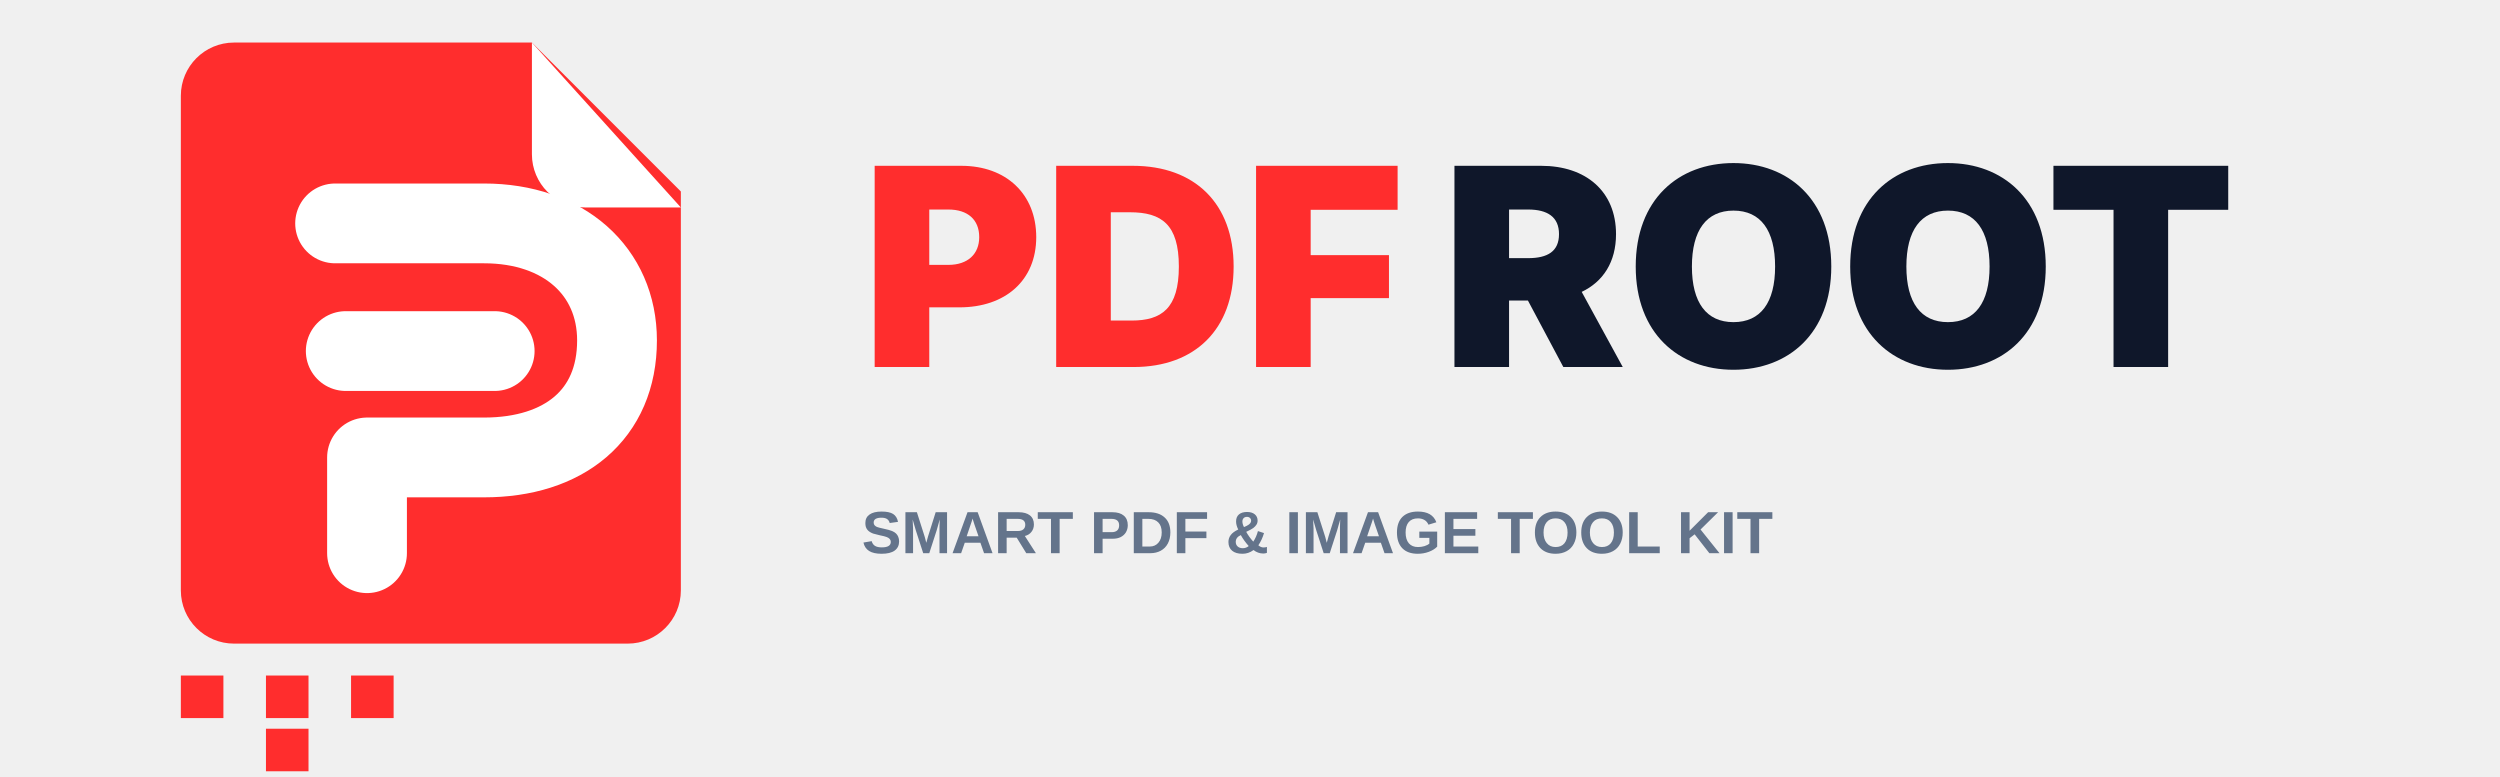
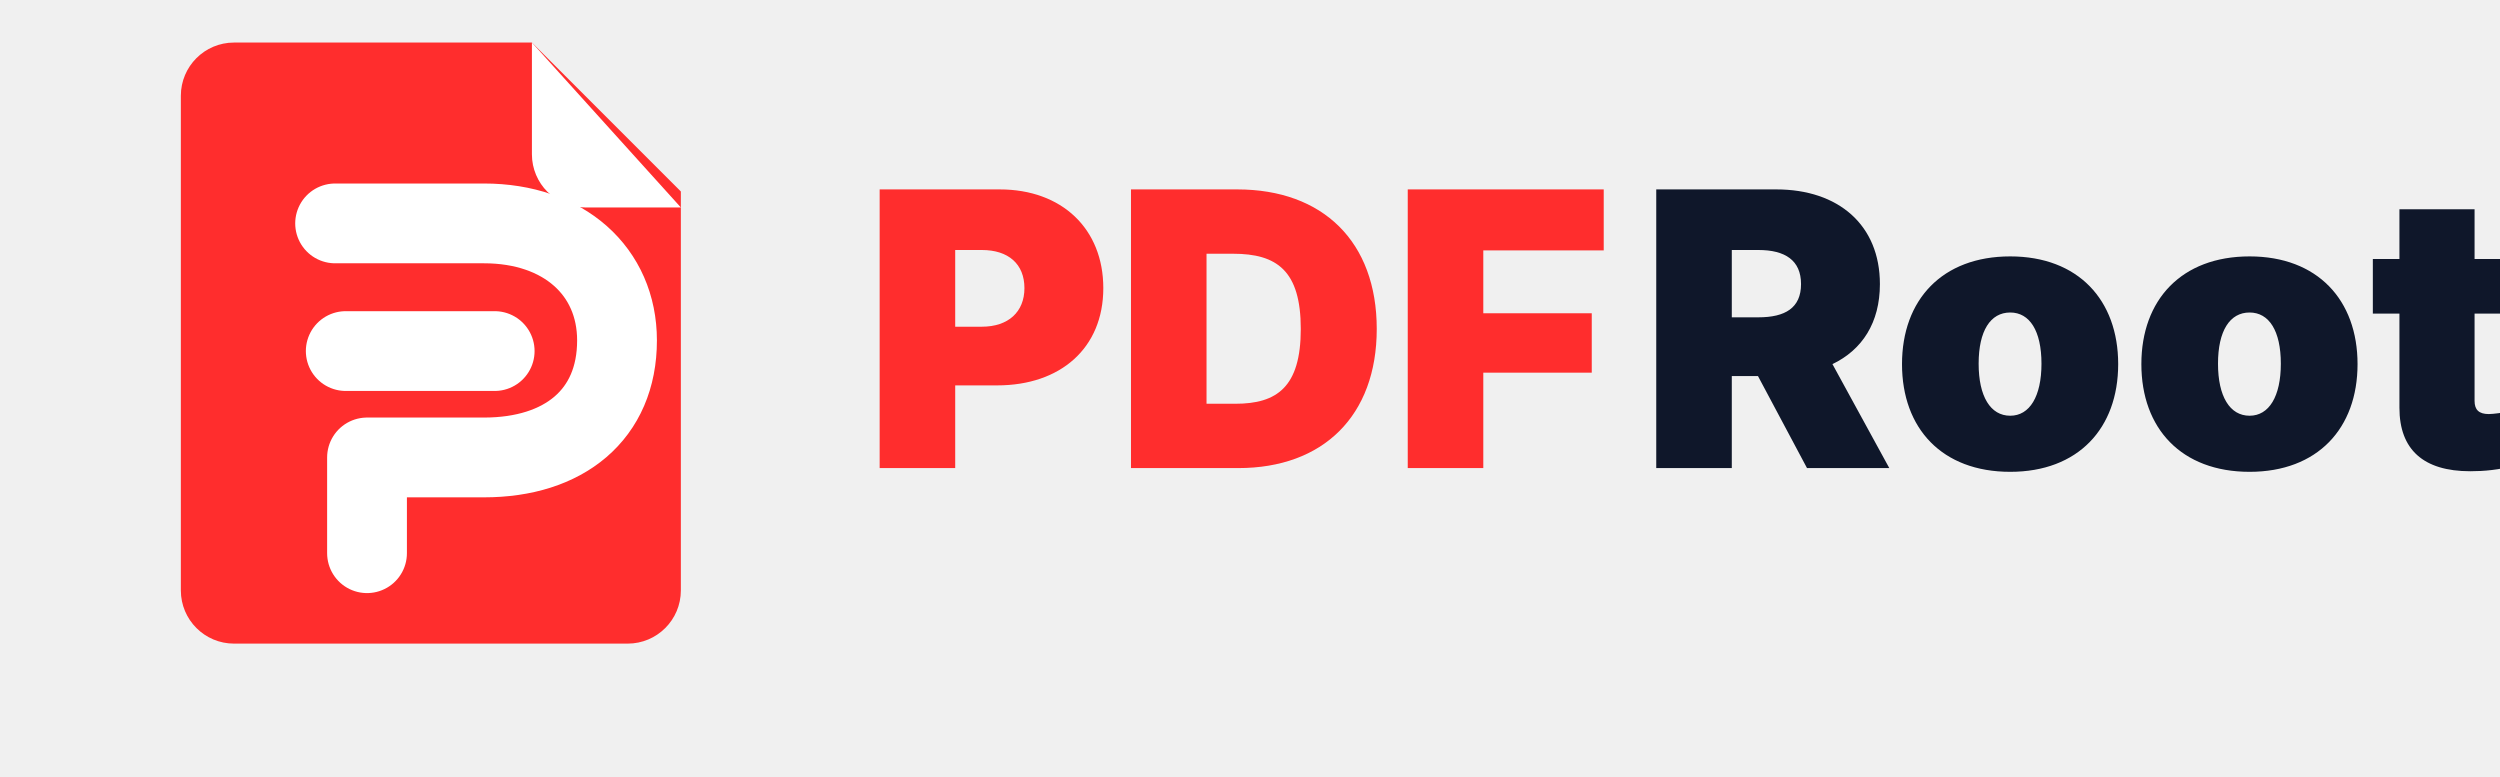
<svg xmlns="http://www.w3.org/2000/svg" width="470" height="146" viewBox="0 0 470 146" fill="none">
  <g aria-label="PDFRoot icon">
    <path d="M34 18C34 12.477 38.477 8 44 8H100L128 36V111C128 116.523 123.523 121 118 121H44C38.477 121 34 116.523 34 111V18Z" fill="#FF2D2D" />
    <path d="M100 8V29C100 34.523 104.477 39 110 39H128L100 8Z" fill="white" />
    <path d="M63 42H91C106 42 116 51 116 64C116 78 106 86 91 86H69V104" stroke="white" stroke-width="15" stroke-linecap="round" stroke-linejoin="round" />
    <path d="M65 66H93" stroke="white" stroke-width="15" stroke-linecap="round" />
-     <rect x="34" y="127" width="8" height="8" fill="#FF2D2D" />
-     <rect x="50" y="127" width="8" height="8" fill="#FF2D2D" />
-     <rect x="66" y="127" width="8" height="8" fill="#FF2D2D" />
-     <rect x="50" y="137" width="8" height="8" fill="#FF2D2D" />
  </g>
  <g aria-label="PDFRoot wordmark">
-     <text x="162" y="69" fill="#FF2D2D" font-family="Inter, Arial, Helvetica, sans-serif" font-size="52" font-weight="850" letter-spacing="0" text-rendering="geometricPrecision">PDF</text>
-     <text x="271" y="69" fill="#0F172A" font-family="Inter, Arial, Helvetica, sans-serif" font-size="52" font-weight="850" letter-spacing="0" text-rendering="geometricPrecision">ROOT</text>
-     <text x="162" y="104" textLength="285" lengthAdjust="spacing" fill="#64748B" font-family="'Arial Narrow', Arial, Helvetica, sans-serif" font-size="11.2" font-weight="700" letter-spacing="0" text-rendering="geometricPrecision" style="-webkit-font-smoothing: antialiased; -moz-osx-font-smoothing: grayscale;">SMART PDF &amp; IMAGE TOOL KIT</text>
+     <text x="162" y="88" fill="#FF2D2D" font-family="Inter, Arial, Helvetica, sans-serif" font-size="72" font-weight="900" letter-spacing="0" text-rendering="geometricPrecision">PDF</text>
+     <text x="308" y="88" fill="#0F172A" font-family="Inter, Arial, Helvetica, sans-serif" font-size="72" font-weight="900" letter-spacing="0" text-rendering="geometricPrecision">Root</text>
  </g>
</svg>
